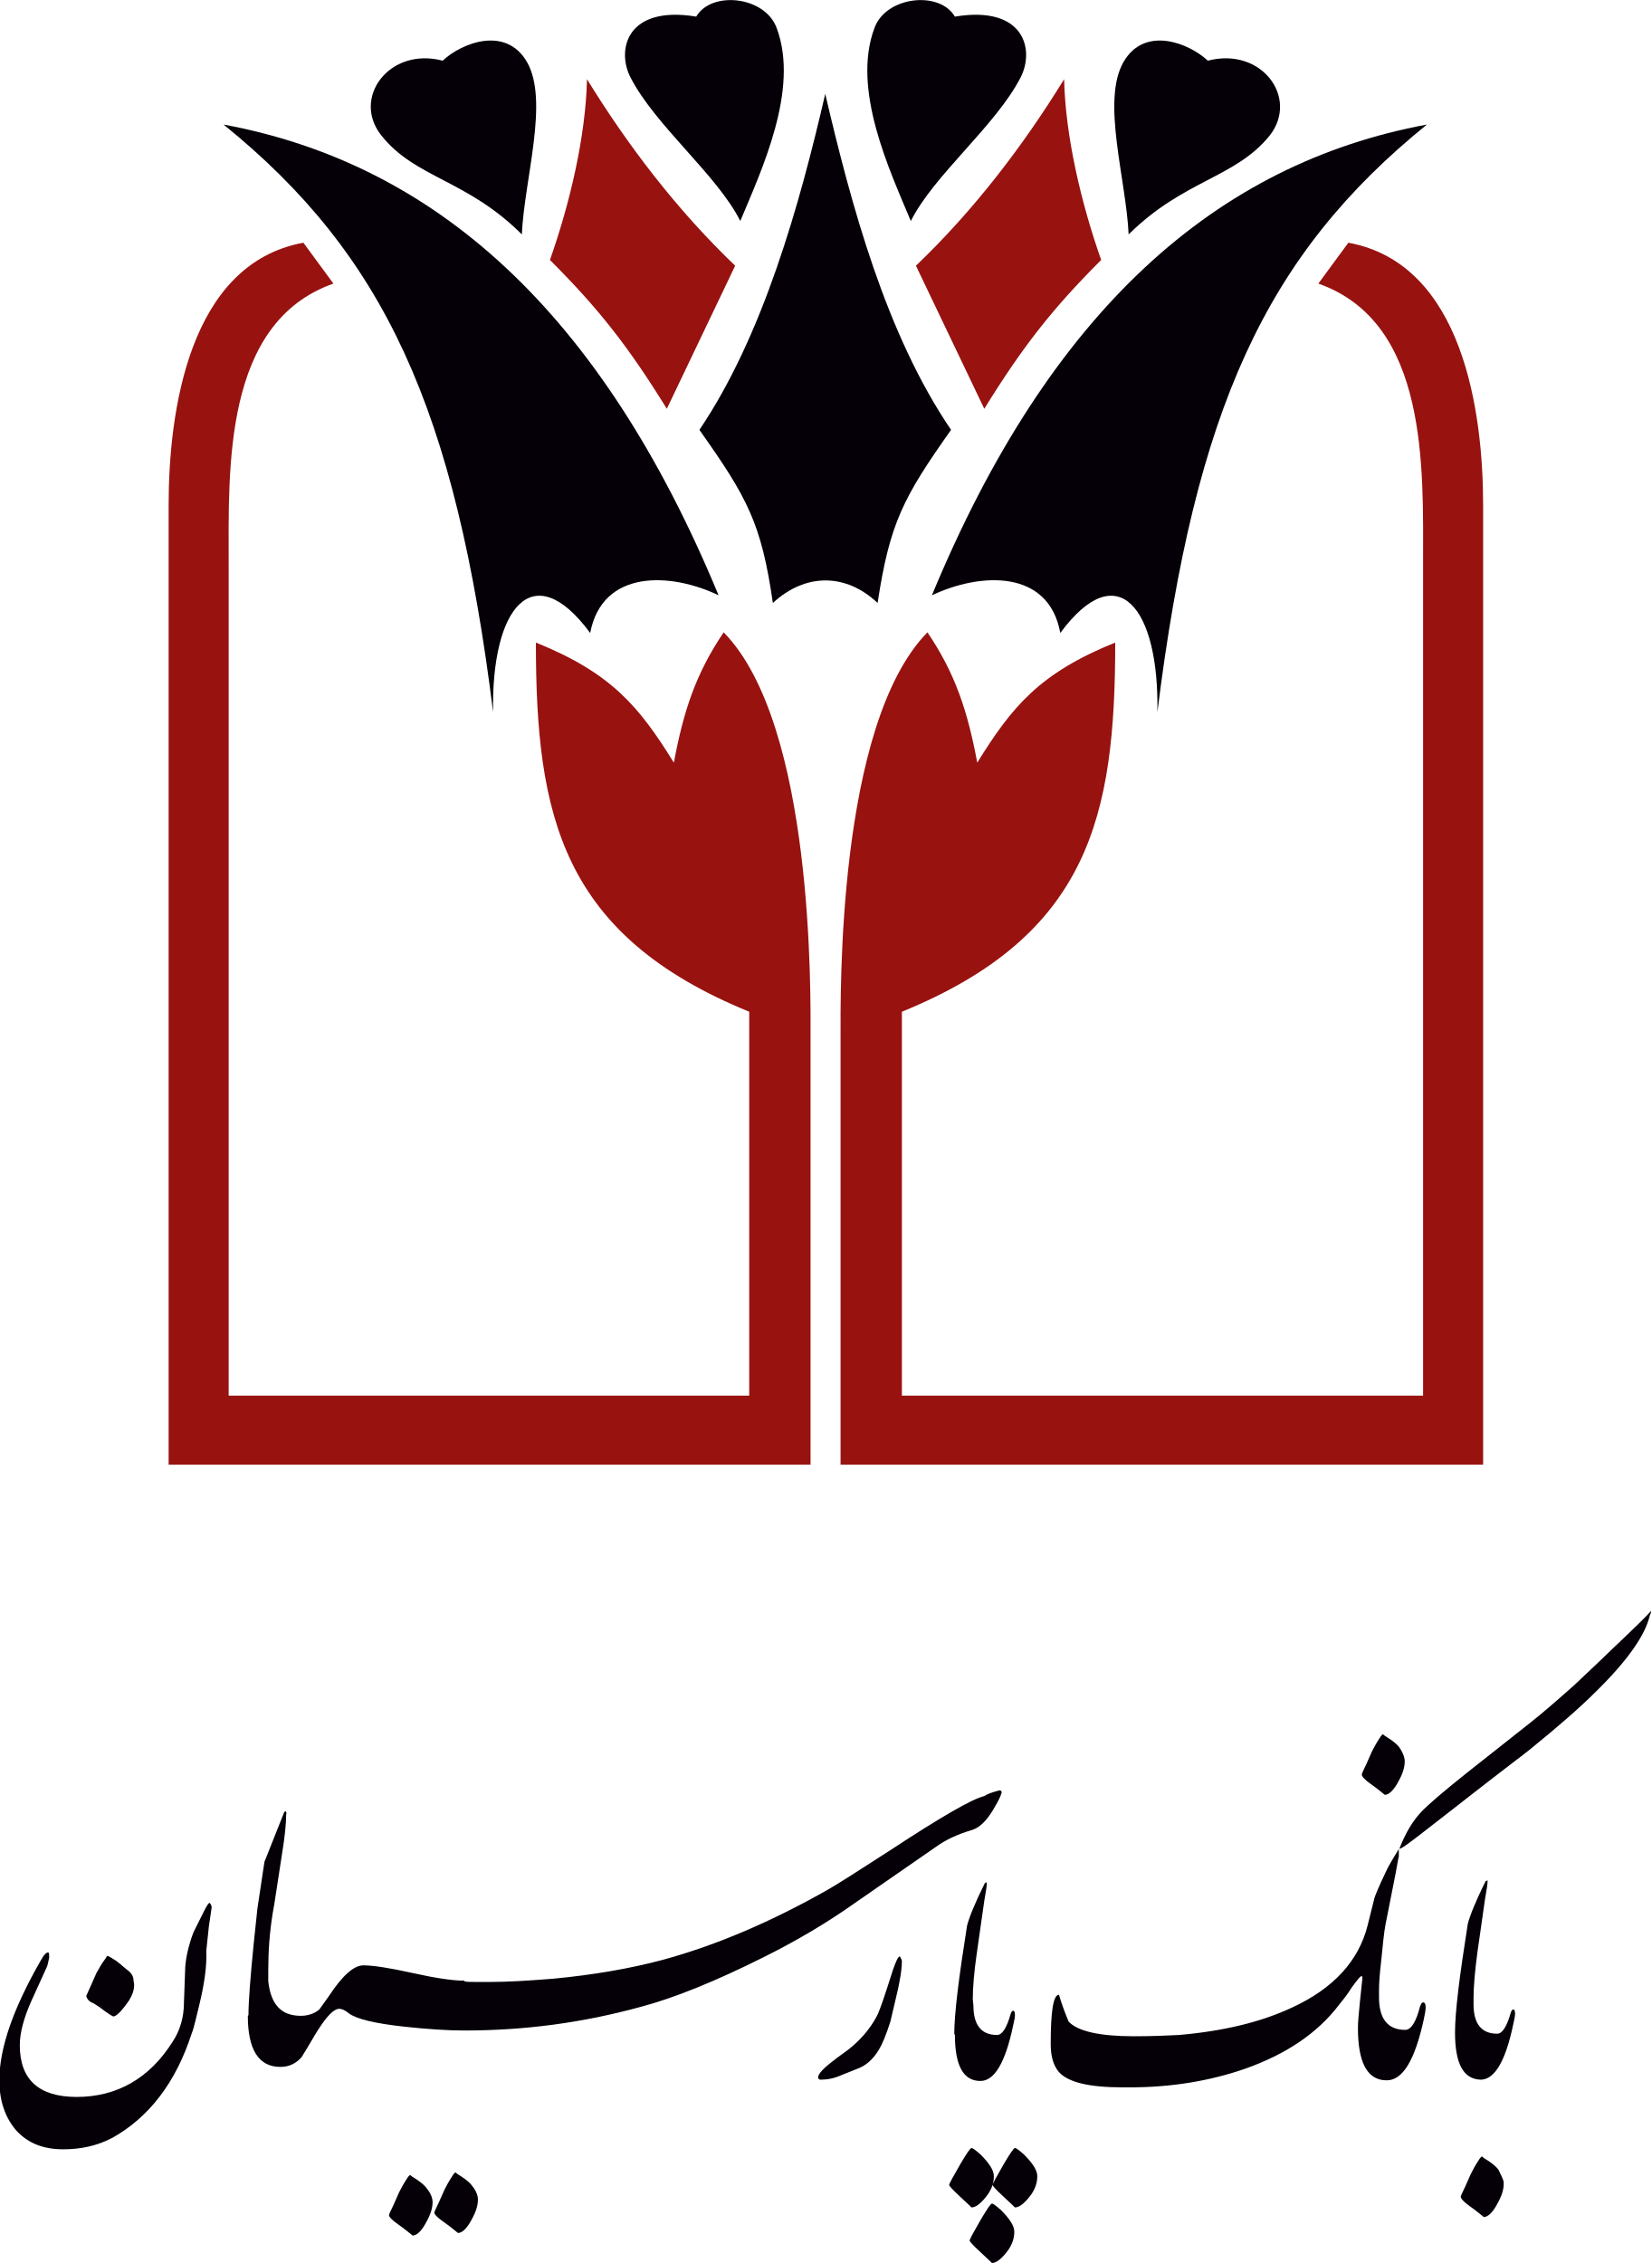
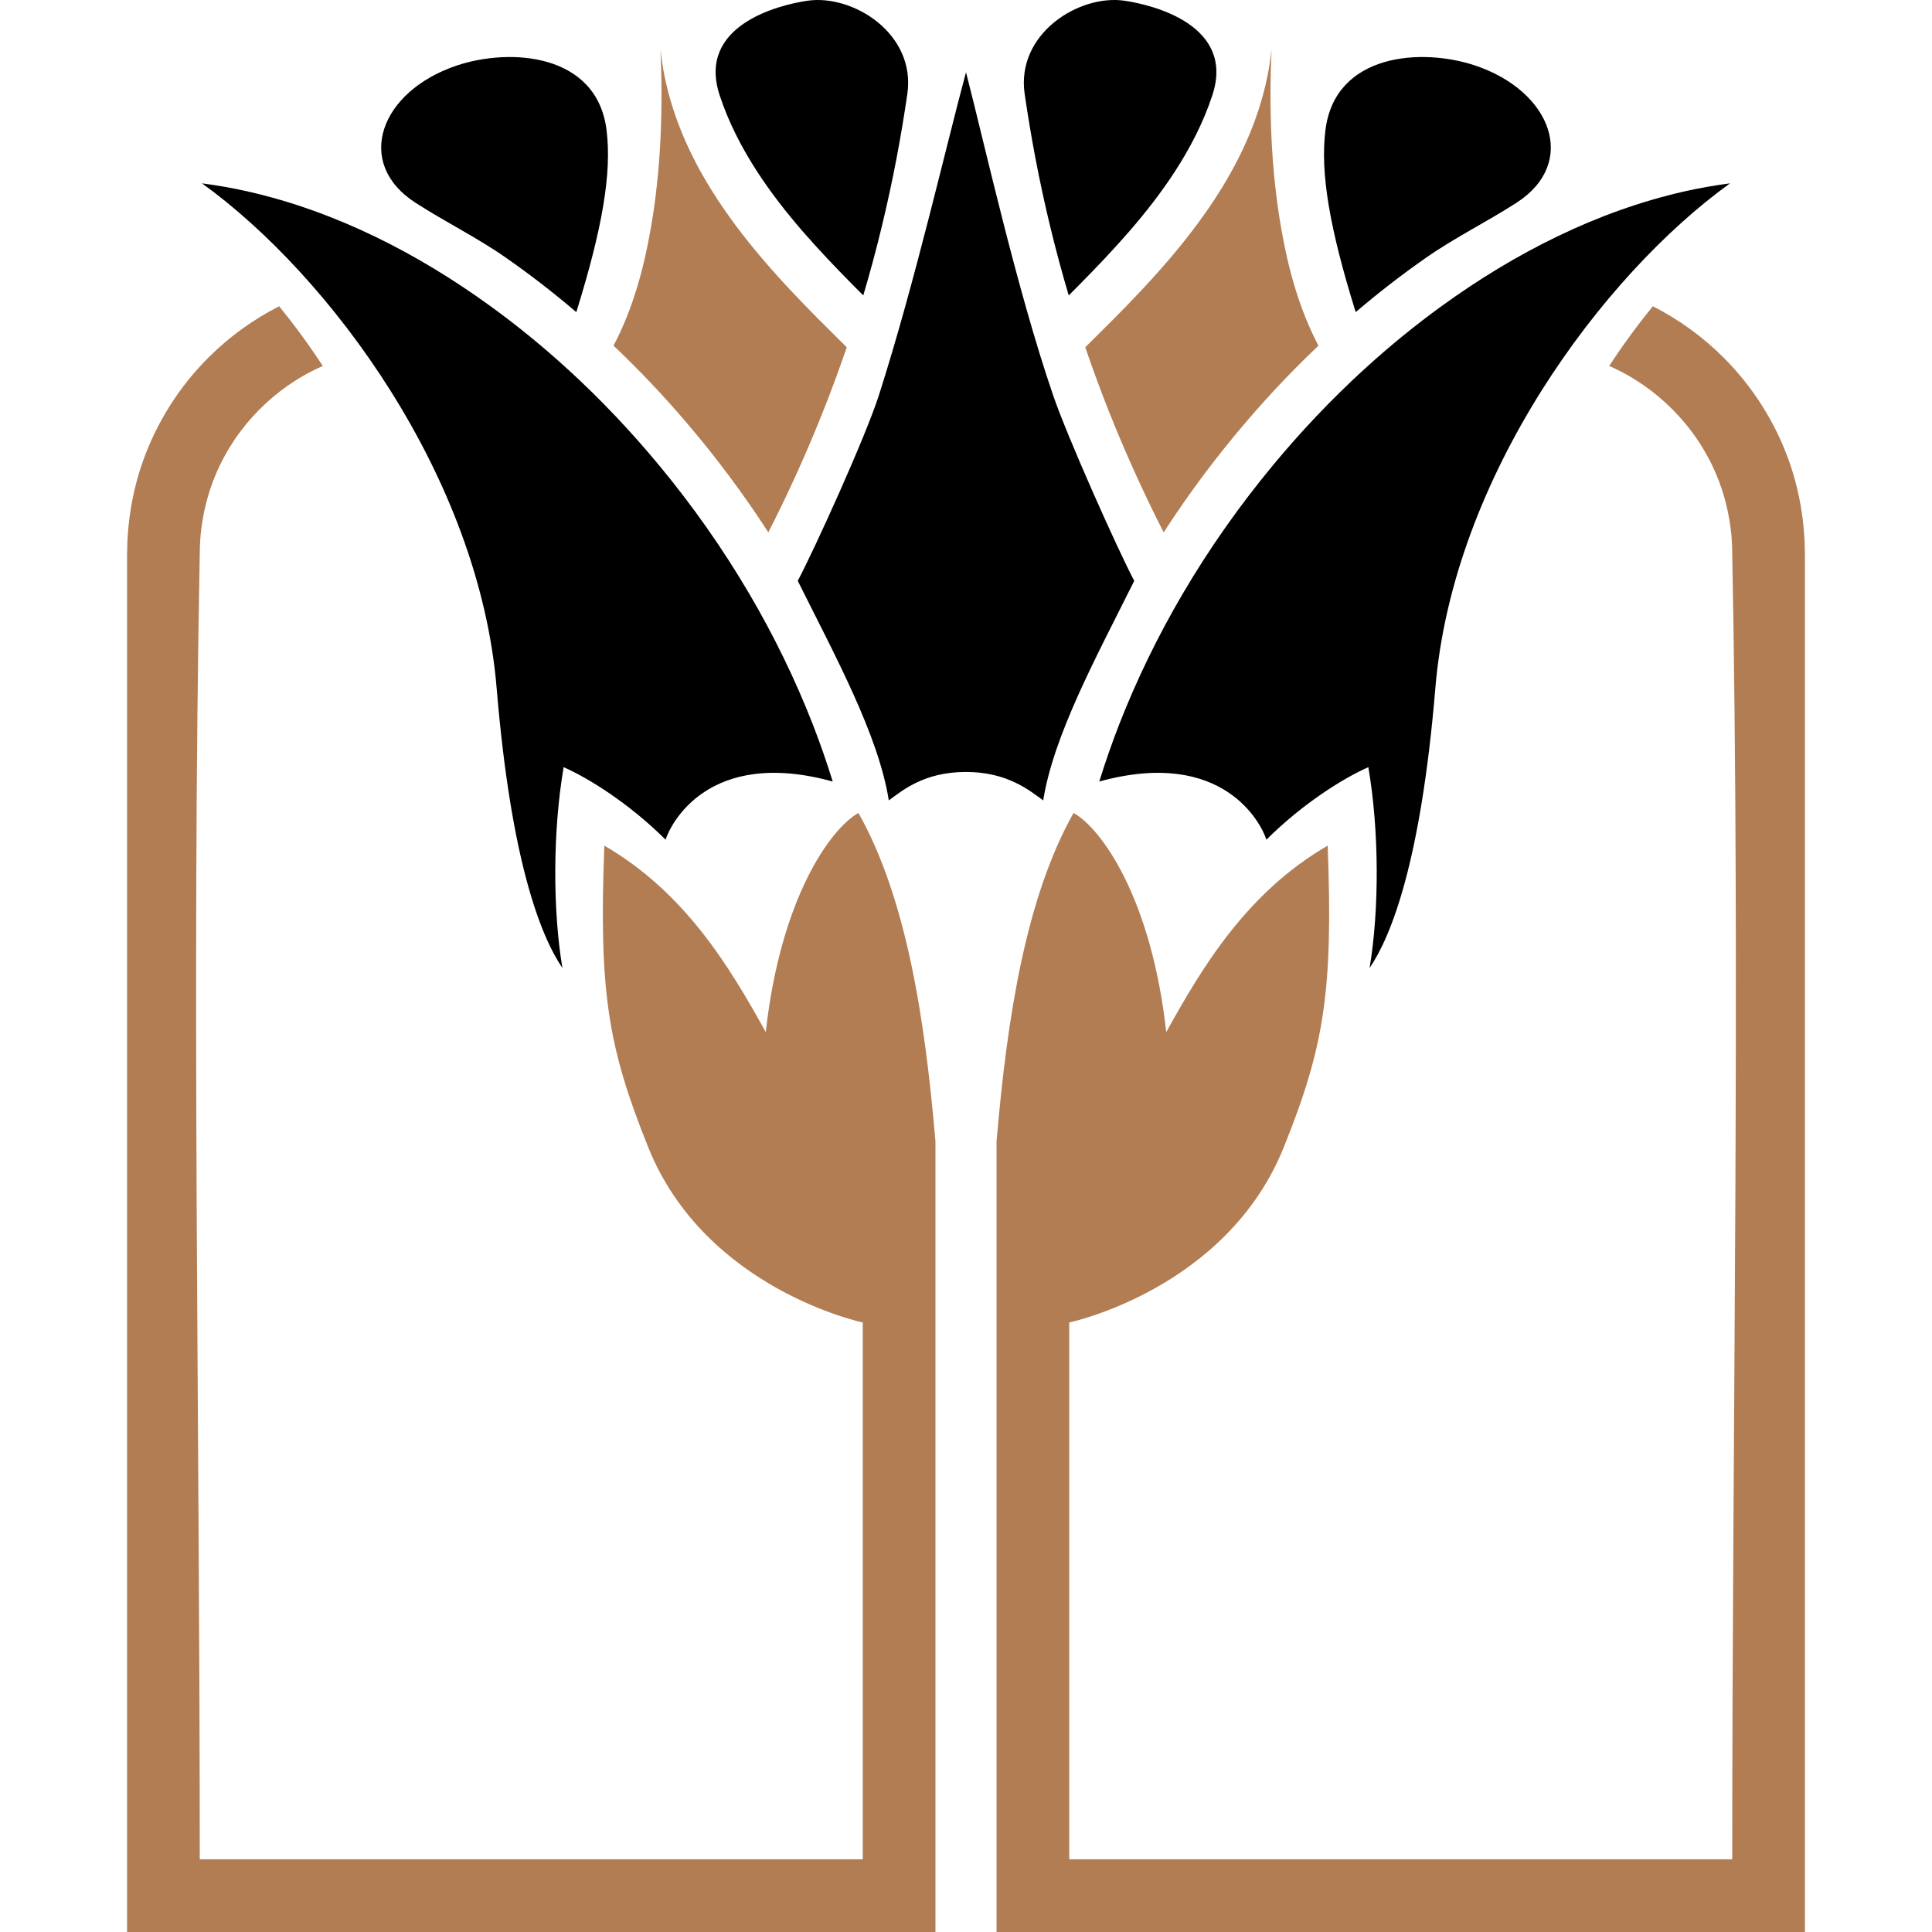
- <svg xmlns="http://www.w3.org/2000/svg" version="1.0" id="Layer_1" x="0px" y="0px" viewBox="0 0 258.5 354.3" style="enable-background:new 0 0 258.5 354.3;" xml:space="preserve">
-   <style type="text/css">
- 	.st0{fill-rule:evenodd;clip-rule:evenodd;fill:#050008;}
- 	.st1{fill-rule:evenodd;clip-rule:evenodd;fill:#981210;}
- </style>
-   <g>
-     <path class="st0" d="M121,94.4c-1.8-12.5-4-16.5-11.5-27.1c10-14.8,15.7-35.3,19.7-52.6c4.1,17.5,9.5,37.6,19.7,52.6   c-7.5,10.6-9.6,14.6-11.5,27.1C132.4,89.7,126.1,89.7,121,94.4L121,94.4z" />
-     <path class="st1" d="M117.3,218.6v-60.2c-29.4-12-33.4-30.7-33.4-57.8c11.9,4.8,16.2,10.1,21.6,18.8c1.5-8,3.4-13.9,7.8-20.4   c14.2,14.5,13.6,56.9,13.6,63.4c0,22.3,0,44.6,0,66.9H26.4c0-50.1,0-100.2,0-150.2c0-14.5,3.1-37.8,21.1-41.1l4.7,6.4   c-17.3,6.1-16.4,28.9-16.4,44.1v130H117.3L117.3,218.6z" />
-     <path class="st0" d="M92.4,99.1c-9-12.2-15.5-3.9-15.2,12.4c-5.9-47.5-17-71.6-42.2-92c32.9,6.1,59,29,77.5,73.7   C105,89.6,94.3,89.1,92.4,99.1L92.4,99.1z" />
-     <path class="st0" d="M81.7,36.7c0.4-8.7,4.3-20.9,0.8-27c-3.3-5.7-10.2-3-13.2-0.2C61,7.3,55,15.3,59.7,21.2   C65,27.9,73.1,28.1,81.7,36.7L81.7,36.7z" />
-     <path class="st1" d="M115.1,41.6L104.4,64c-6-9.7-10.6-15.6-18.3-23.3c3.1-8.8,5.6-19.3,5.8-28.3C98.3,22.8,106,32.9,115.1,41.6   L115.1,41.6z" />
-     <path class="st0" d="M115.9,34.6c-3.6-7.2-13.3-14.9-17.2-22.5c-2.2-4.3-0.6-11.3,10.3-9.5c2.4-4.1,10.8-3.2,12.6,1.8   C125.2,14,119.2,26.7,115.9,34.6L115.9,34.6z" />
-     <path class="st1" d="M141.2,218.6v-60.2c29.4-12,33.4-30.7,33.4-57.8c-11.9,4.8-16.2,10.1-21.6,18.8c-1.5-8-3.4-13.9-7.8-20.4   c-14.2,14.5-13.6,56.9-13.6,63.4c0,22.3,0,44.6,0,66.9h100.6c0-50.1,0-100.2,0-150.2c0-14.5-3.1-37.8-21.1-41.1l-4.7,6.4   c17.3,6.1,16.4,28.9,16.4,44.1v130H141.2L141.2,218.6z" />
-     <path class="st0" d="M166,99.1c9-12.2,15.5-3.9,15.2,12.4c5.9-47.5,17-71.6,42.2-92c-32.9,6.1-59,29-77.5,73.7   C153.5,89.6,164.2,89.1,166,99.1L166,99.1z" />
-     <path class="st0" d="M176.7,36.7c-0.4-8.7-4.3-20.9-0.8-27c3.3-5.7,10.2-3,13.2-0.2c8.4-2.2,14.3,5.8,9.7,11.7   C193.4,27.9,185.4,28.1,176.7,36.7L176.7,36.7z" />
-     <path class="st1" d="M143.4,41.6L154.1,64c6-9.7,10.6-15.6,18.3-23.3c-3.1-8.8-5.6-19.3-5.8-28.3C160.2,22.8,152.5,32.9,143.4,41.6   L143.4,41.6z" />
-     <path class="st0" d="M142.6,34.6c3.6-7.2,13.3-14.9,17.2-22.5c2.2-4.3,0.6-11.3-10.3-9.5c-2.4-4.1-10.8-3.2-12.6,1.8   C133.3,14,139.3,26.7,142.6,34.6L142.6,34.6z" />
-     <path class="st0" d="M235.4,341.5c0.1,0.8-0.1,1.9-0.8,3.2c-0.8,1.6-1.6,2.4-2.3,2.4c-0.5-0.4-1.2-1-2.2-1.7   c-1-0.7-1.4-1.2-1.4-1.5l0.1-0.3c0.3-0.6,0.8-1.7,1.5-3.3c0.2-0.4,0.6-1.2,1.4-2.4l0.3-0.3c0.2,0.2,0.5,0.4,1,0.7   c0.9,0.6,1.4,1.1,1.6,1.4C234.9,340.3,235.2,340.9,235.4,341.5L235.4,341.5L235.4,341.5z M20.9,310c0,0.2,0.1,0.4,0.1,0.8   c0,0.8-0.3,1.6-0.8,2.4c-1.1,1.6-1.9,2.4-2.4,2.5c-0.1,0-0.3-0.1-0.6-0.3c-1.1-0.7-1.6-1.2-1.7-1.2c-0.7-0.5-1.1-0.7-1.2-0.7   c-0.5-0.3-0.7-0.6-0.8-1l1.6-3.6c0.5-0.9,0.9-1.6,1.3-2.1l0.4-0.6c0.3,0.1,0.8,0.4,1.4,0.8c0.8,0.6,1.3,1.1,1.7,1.4   C20.5,308.8,20.9,309.4,20.9,310L20.9,310L20.9,310z M31.2,313.9c-0.5,2-0.8,3.5-1.2,4.5c-2.5,7.7-6.7,13.1-12.4,16.3   c-2.3,1.2-4.8,1.8-7.7,1.8c-3.2,0-5.6-1-7.4-3c-1.7-2-2.6-4.6-2.6-7.8c0-5.1,2.2-11.3,6.5-18.8c0.5-0.9,0.9-1.3,1.2-1.2   c0.1,0.1,0.1,0.3,0.1,0.8c-0.1,0.5-0.2,0.9-0.3,1.3l-2.5,5.5c-1.2,2.7-1.8,5-1.8,6.9c0,5.4,3,8.1,8.9,8.1c6.3,0,11.4-2.9,15-8.6   c1.2-1.8,1.8-3.9,1.8-6.2L29,308c0.1-1.5,0.5-3.4,1.3-5.5l1.5-3c0.4-0.8,0.7-1.4,1-1.6c0.3,0.3,0.4,0.6,0.3,1l-0.4,2.7l-0.4,3.8   C32.4,307.8,32,310.6,31.2,313.9L31.2,313.9L31.2,313.9z M42,310.2l0-0.2v-1.6c0-2.9,0.2-5.8,0.7-8.9c0.3-1.5,0.7-4.5,1.4-8.9   c0.5-3,0.7-5.1,0.7-6.5c0.1-0.3,0-0.5-0.1-0.5c-0.1,0-0.2,0.1-0.2,0.1l-3.1,7.8l-1.1,7.3l-0.6,5.7c-0.5,5.1-0.8,8.8-0.8,11   l-0.1,0.1c0,5.3,1.7,8,5.1,8c1.3,0,2.4-0.5,3.3-1.5c1.2-1.9,2-3.4,2.6-4.3c1.4-2.2,2.5-3.3,3.3-3.3c0.4,0,0.9,0.2,1.5,0.7   c1.2,0.9,4.1,1.6,8.7,2.1c3.7,0.4,6.8,0.6,9.4,0.6l0,0l0-0.1v0.1c9.4,0,18.5-1.2,27.6-3.7c5.3-1.4,11.7-4,19.3-7.8   c5-2.5,9.8-5.3,14.3-8.5l12.7-8.8c1.4-1,3.2-1.9,5.6-2.6c1.3-0.4,2.5-1.7,3.6-3.7c0.6-1,0.9-1.7,1-2.1c0.1-0.2-0.1-0.4-0.3-0.4   c-1.2,0.3-2,0.6-2.4,0.9c-1.8,0.4-6.7,3.2-14.6,8.4c-5.1,3.3-8.4,5.4-9.8,6.2c-8.8,5-17.4,8.7-25.8,11c-5.2,1.4-11,2.4-17.4,3   c-3.8,0.3-7,0.5-9.7,0.5h-2.3c-0.8,0-1.4,0-1.8-0.1l0-0.1c-1.8,0-4.5-0.4-8.1-1.2c-3.6-0.8-6.2-1.2-7.7-1.2c-1.5,0-3.3,1.6-5.4,4.8   c-0.8,1.1-1.3,1.8-1.5,2.1c-0.7,0.6-1.7,1-2.9,1C44,315.6,42.4,313.8,42,310.2L42,310.2z M74.8,344c0.1,0.8-0.1,1.9-0.8,3.2   c-0.8,1.6-1.6,2.4-2.3,2.4c-0.5-0.4-1.2-1-2.2-1.7c-1-0.7-1.5-1.2-1.5-1.5l0.1-0.3c0.3-0.6,0.8-1.7,1.5-3.3   c0.2-0.4,0.6-1.2,1.4-2.4l0.3-0.3c0.2,0.2,0.5,0.4,1,0.7c0.9,0.6,1.4,1.1,1.6,1.4C74.4,342.8,74.7,343.4,74.8,344L74.8,344   L74.8,344z M67.7,344.4c0.1,0.8-0.1,1.9-0.8,3.2c-0.8,1.6-1.6,2.4-2.3,2.4c-0.5-0.4-1.2-1-2.2-1.7s-1.5-1.2-1.5-1.5l0.1-0.3   c0.3-0.6,0.8-1.7,1.5-3.3c0.2-0.4,0.6-1.2,1.4-2.4l0.3-0.3c0.2,0.2,0.5,0.4,1,0.7c0.9,0.6,1.4,1.1,1.6,1.4   C67.3,343.2,67.6,343.8,67.7,344.4L67.7,344.4L67.7,344.4z M141.2,307c0,1.3-0.3,3.3-1,6.1l-0.8,3.4c-0.7,2.2-1.3,3.6-1.8,4.4   c-0.9,1.5-2,2.5-3.4,3l-2.5,1c-1.1,0.5-2.2,0.7-3.2,0.7c-0.2,0-0.4-0.1-0.4-0.3c-0.1-0.4,0.5-1.2,1.9-2.3c0.5-0.4,1.4-1.1,2.8-2.1   c1.8-1.4,3.3-3.1,4.4-5.1c0.3-0.5,0.9-2.1,1.8-4.9l0.8-2.5c0.5-1.4,0.8-2.1,1.1-2.1C141.1,306.7,141.2,306.9,141.2,307L141.2,307   L141.2,307z M152.3,313l-0.1,0.3L152.3,313l0.1,1c0,3,1.2,4.6,3.7,4.6c0.8,0,1.5-1.1,2.1-3.2c0.1-0.4,0.3-0.6,0.4-0.6   c0.2,0,0.3,0.2,0.3,0.7c0,0.3-0.1,0.9-0.3,1.7c-1.2,5.7-2.9,8.6-5.1,8.6c-2.7,0-4-2.4-4-7.3l0,0c0,0-0.1,0-0.1,0   c0-3.2,0.7-8.8,2-17c0.3-1.2,1.2-3.5,2.8-6.7l0.3-0.1c0,0.1,0,0.5-0.1,1.1l-0.3,1.8l-1.2,8.4C152.5,308.8,152.3,311.2,152.3,313   L152.3,313L152.3,313z M162.4,340.7c0,1-0.3,1.9-0.9,2.8c-1,1.4-1.9,2.1-2.6,2.1c0,0-0.6-0.6-1.8-1.7c-1.2-1.1-1.7-1.7-1.7-1.8   c0-0.2,0.6-1.3,1.7-3.2c1-1.7,1.6-2.6,1.8-2.6c0.2,0,0.6,0.3,1.4,1C161.7,338.7,162.4,339.8,162.4,340.7L162.4,340.7L162.4,340.7z    M155.6,340.7c0,1-0.3,1.9-0.9,2.8c-1,1.4-1.9,2.1-2.6,2.1c0,0-0.6-0.6-1.8-1.7c-1.2-1.1-1.7-1.7-1.7-1.8c0-0.2,0.6-1.3,1.7-3.2   c1-1.7,1.6-2.6,1.8-2.6c0.2,0,0.6,0.3,1.4,1C154.9,338.7,155.6,339.8,155.6,340.7L155.6,340.7L155.6,340.7z M158.8,349.4   c0,1-0.3,1.9-0.9,2.8c-1,1.4-1.9,2.1-2.6,2.1c0,0-0.6-0.6-1.8-1.7c-1.2-1.1-1.7-1.7-1.7-1.8c0-0.2,0.6-1.3,1.7-3.2   c1-1.7,1.6-2.6,1.8-2.6c0.2,0,0.6,0.3,1.4,1C158.1,347.4,158.8,348.5,158.8,349.4L158.8,349.4L158.8,349.4z M222.4,283.8   c1.2-1.3,3.7-3.4,7.2-6.2l10-7.9c1.9-1.5,4.2-3.5,6.9-5.9c0.7-0.7,2.8-2.6,6.2-5.9c3.6-3.4,5.5-5.3,5.8-5.7c0,0.3-0.1,0.5-0.2,0.7   c-0.7,3.1-3.5,7.1-8.5,12c-2.3,2.3-5.7,5.3-10.4,9.1c-0.2,0.2-4.1,3.1-11.5,8.9l-5.4,4.2c-2.2,1.7-3.3,2.5-3.4,2.3   C220,287.1,221.1,285.2,222.4,283.8L222.4,283.8L222.4,283.8z M219.9,275.4c0.1,0.8-0.1,1.9-0.8,3.2c-0.8,1.6-1.6,2.4-2.3,2.4   c-0.5-0.4-1.2-1-2.2-1.7c-1-0.7-1.4-1.2-1.4-1.5l0.1-0.3c0.3-0.6,0.8-1.7,1.5-3.3c0.2-0.4,0.6-1.2,1.4-2.4l0.3-0.3   c0.2,0.2,0.5,0.4,1,0.7c0.9,0.6,1.4,1.1,1.6,1.4C219.5,274.2,219.8,274.8,219.9,275.4L219.9,275.4L219.9,275.4z M215.9,311.6v1.1   c0,3.4,1.4,5.1,4.1,5.1c0.9,0,1.7-1.2,2.3-3.6c0.2-0.5,0.3-0.7,0.5-0.7c0.3,0,0.4,0.3,0.4,0.8c0,0.4-0.1,1-0.3,1.9   c-1.4,6.4-3.3,9.5-5.8,9.5c-3,0-4.5-2.7-4.5-8.2l0,0c0-0.7,0.1-2.1,0.3-4l0.4-3.8c0-0.2,0-0.3-0.1-0.3c-0.2-0.1-0.7,0.6-1.6,1.8   c-0.3,0.5-0.9,1.4-1.9,2.6c-3.4,4.5-8.3,7.8-14.8,10.1c-5.5,1.9-11.5,2.9-18,2.9h-1.2c-5.2,0-8.6-0.8-10-2.5   c-0.8-1-1.2-2.4-1.2-4.3c0-5.1,0.4-7.7,1.3-7.7c0.3,1.1,0.8,2.5,1.5,4.2c1.4,1.5,4.8,2.3,10.2,2.3c2.9,0,5.2-0.1,7.1-0.2   c6.9-0.6,12.8-2,17.7-4.3c6.5-3,10.4-7.3,11.8-12.8l1.1-4.4c0.1-0.3,0.6-1.6,1.7-3.9c0.4-0.9,1.1-2.1,2.1-3.7v1.2   c-0.1,0.2-0.2,1.1-0.5,2.6l-1.6,8.1c-0.2,1-0.4,3-0.7,6C216,309.1,215.9,310.5,215.9,311.6L215.9,311.6L215.9,311.6L215.9,311.6z    M227.8,318.2c0-3.2,0.7-8.8,2-17c0.3-1.2,1.2-3.5,2.8-6.7l0.3-0.1c0,0.1,0,0.5-0.1,1.1l-0.3,1.8l-1.2,8.4c-0.4,3-0.6,5.4-0.6,7.1   v1c0,3,1.2,4.6,3.7,4.6c0.8,0,1.5-1.1,2.1-3.2c0.1-0.4,0.3-0.6,0.4-0.6c0.2,0,0.3,0.2,0.3,0.7c0,0.3-0.1,0.9-0.3,1.7   c-1.2,5.7-2.9,8.6-5.1,8.6C229.1,325.5,227.8,323.1,227.8,318.2L227.8,318.2z" />
-   </g>
+ <svg xmlns="http://www.w3.org/2000/svg" viewBox="0 0 48 48" fill="none">
+   <path fill-rule="evenodd" clip-rule="evenodd" d="M44.843 48H24.759V28.358C25.028 25.193 25.504 22.278 26.672 20.197C27.366 20.586 28.605 22.309 28.975 25.642C29.881 24.006 30.984 22.172 32.986 21.009C33.121 24.619 32.906 25.993 31.894 28.506C30.474 32.035 26.565 32.857 26.565 32.857V46.194H43.037C43.037 35.339 43.242 24.482 43.035 13.629C43.032 13.52 43.026 13.411 43.017 13.303C42.967 12.779 42.843 12.265 42.637 11.78C42.132 10.586 41.167 9.613 39.982 9.093L39.98 9.093C40.338 8.545 40.703 8.051 41.065 7.609C41.713 7.939 42.308 8.37 42.823 8.885C43.55 9.611 44.111 10.5 44.453 11.469C44.712 12.206 44.838 12.98 44.843 13.761V48ZM23.241 48H3.157V13.761C3.162 12.98 3.288 12.206 3.547 11.469C3.889 10.5 4.45 9.611 5.177 8.885C5.692 8.37 6.287 7.939 6.935 7.609C7.296 8.051 7.662 8.545 8.02 9.093L8.018 9.093C6.833 9.613 5.868 10.586 5.363 11.78C5.157 12.265 5.033 12.779 4.983 13.303C4.974 13.411 4.968 13.52 4.965 13.629C4.758 24.482 4.963 35.339 4.963 46.194H21.435V32.857C21.435 32.857 17.526 32.035 16.106 28.506C15.094 25.993 14.879 24.619 15.014 21.009C17.016 22.172 18.119 24.006 19.025 25.642C19.395 22.309 20.634 20.586 21.328 20.197C22.496 22.278 22.972 25.193 23.241 28.358V48ZM31.59 1.229C31.573 1.393 31.55 1.557 31.522 1.72C31.482 1.948 31.43 2.175 31.368 2.398C30.859 4.238 29.675 5.803 28.39 7.178C28.152 7.433 27.908 7.684 27.662 7.932C27.43 8.165 27.196 8.396 26.963 8.628C27.345 9.748 27.785 10.849 28.28 11.924C28.481 12.363 28.692 12.796 28.911 13.226C29.532 12.266 30.218 11.349 30.96 10.481C31.526 9.82 32.125 9.187 32.757 8.588C32.278 7.679 32.004 6.672 31.829 5.663C31.576 4.201 31.527 2.71 31.59 1.229ZM16.41 1.229C16.427 1.393 16.45 1.557 16.478 1.72C16.518 1.948 16.57 2.175 16.632 2.398C17.141 4.238 18.325 5.803 19.61 7.178C19.848 7.433 20.092 7.684 20.338 7.932C20.57 8.165 20.804 8.396 21.037 8.628C20.655 9.748 20.215 10.849 19.72 11.924C19.519 12.363 19.308 12.796 19.089 13.226C18.468 12.266 17.782 11.349 17.04 10.481C16.474 9.82 15.875 9.187 15.243 8.588C15.722 7.679 15.996 6.672 16.171 5.663C16.424 4.201 16.473 2.71 16.41 1.229Z" fill="#B27D53" />
+   <path fill-rule="evenodd" clip-rule="evenodd" d="M42.982 4.555C39.809 6.841 36.099 11.838 35.661 17.095C35.305 21.377 34.573 23.248 34.027 24.05C34.269 22.606 34.268 20.642 33.996 19.06C33.39 19.328 32.384 19.946 31.463 20.862C31.348 20.488 30.408 18.563 27.311 19.417C27.46 18.937 27.625 18.463 27.807 17.995C28.245 16.875 28.774 15.791 29.383 14.754C29.387 14.748 29.391 14.741 29.395 14.734C30.05 13.62 30.798 12.559 31.621 11.565C32.322 10.719 33.079 9.919 33.89 9.177C33.915 9.159 33.938 9.138 33.959 9.115C34.55 8.579 35.169 8.074 35.815 7.606C37.622 6.295 39.663 5.25 41.851 4.755C42.225 4.671 42.602 4.605 42.982 4.555ZM5.018 4.555C8.191 6.841 11.902 11.838 12.339 17.095C12.695 21.377 13.427 23.248 13.973 24.05C13.731 22.606 13.732 20.642 14.004 19.06C14.61 19.328 15.616 19.946 16.537 20.862C16.652 20.488 17.592 18.563 20.689 19.417C20.54 18.937 20.375 18.463 20.193 17.995C19.755 16.875 19.226 15.791 18.617 14.754C18.613 14.748 18.609 14.741 18.605 14.734C17.95 13.62 17.202 12.559 16.379 11.565C15.678 10.719 14.921 9.919 14.11 9.177C14.085 9.159 14.062 9.138 14.041 9.115C13.45 8.579 12.831 8.074 12.185 7.606C10.378 6.295 8.337 5.25 6.149 4.755C5.775 4.671 5.398 4.605 5.018 4.555ZM25.918 19.886C25.57 19.632 25.021 19.176 23.987 19.179C22.953 19.183 22.417 19.641 22.082 19.886C21.824 18.262 20.758 16.314 19.82 14.431C20.241 13.635 21.499 10.869 21.835 9.822C22.726 7.041 23.504 3.632 24 1.795C24.476 3.638 25.255 7.164 26.165 9.822C26.521 10.862 27.759 13.635 28.18 14.431C27.242 16.314 26.176 18.262 25.918 19.886ZM32.931 3.227C33.171 1.323 35.322 1.183 36.648 1.627C38.554 2.265 39.212 4.046 37.681 5.035C36.942 5.512 36.148 5.901 35.43 6.403C34.826 6.824 34.244 7.275 33.684 7.753L33.675 7.733C33.031 5.661 32.797 4.291 32.931 3.227ZM15.069 3.227C14.829 1.323 12.678 1.183 11.352 1.627C9.445 2.265 8.788 4.046 10.319 5.035C11.058 5.512 11.852 5.901 12.57 6.403C13.174 6.824 13.756 7.275 14.316 7.753L14.325 7.733C14.969 5.661 15.203 4.291 15.069 3.227ZM25.458 2.339C25.237 0.835 26.811 -0.147 27.938 0.018C28.678 0.126 30.686 0.639 30.122 2.362C29.902 3.034 29.574 3.668 29.19 4.261C28.517 5.298 27.673 6.206 26.807 7.084C26.722 7.169 26.637 7.254 26.552 7.339C26.217 6.21 25.941 5.065 25.721 3.909C25.622 3.387 25.535 2.864 25.458 2.339ZM22.542 2.339C22.763 0.835 21.189 -0.147 20.062 0.018C19.322 0.126 17.314 0.639 17.878 2.362C18.098 3.034 18.426 3.668 18.81 4.261C19.483 5.298 20.327 6.206 21.193 7.084C21.278 7.169 21.363 7.254 21.448 7.339C21.783 6.21 22.059 5.065 22.279 3.909C22.378 3.387 22.465 2.864 22.542 2.339Z" fill="black" />
</svg>
